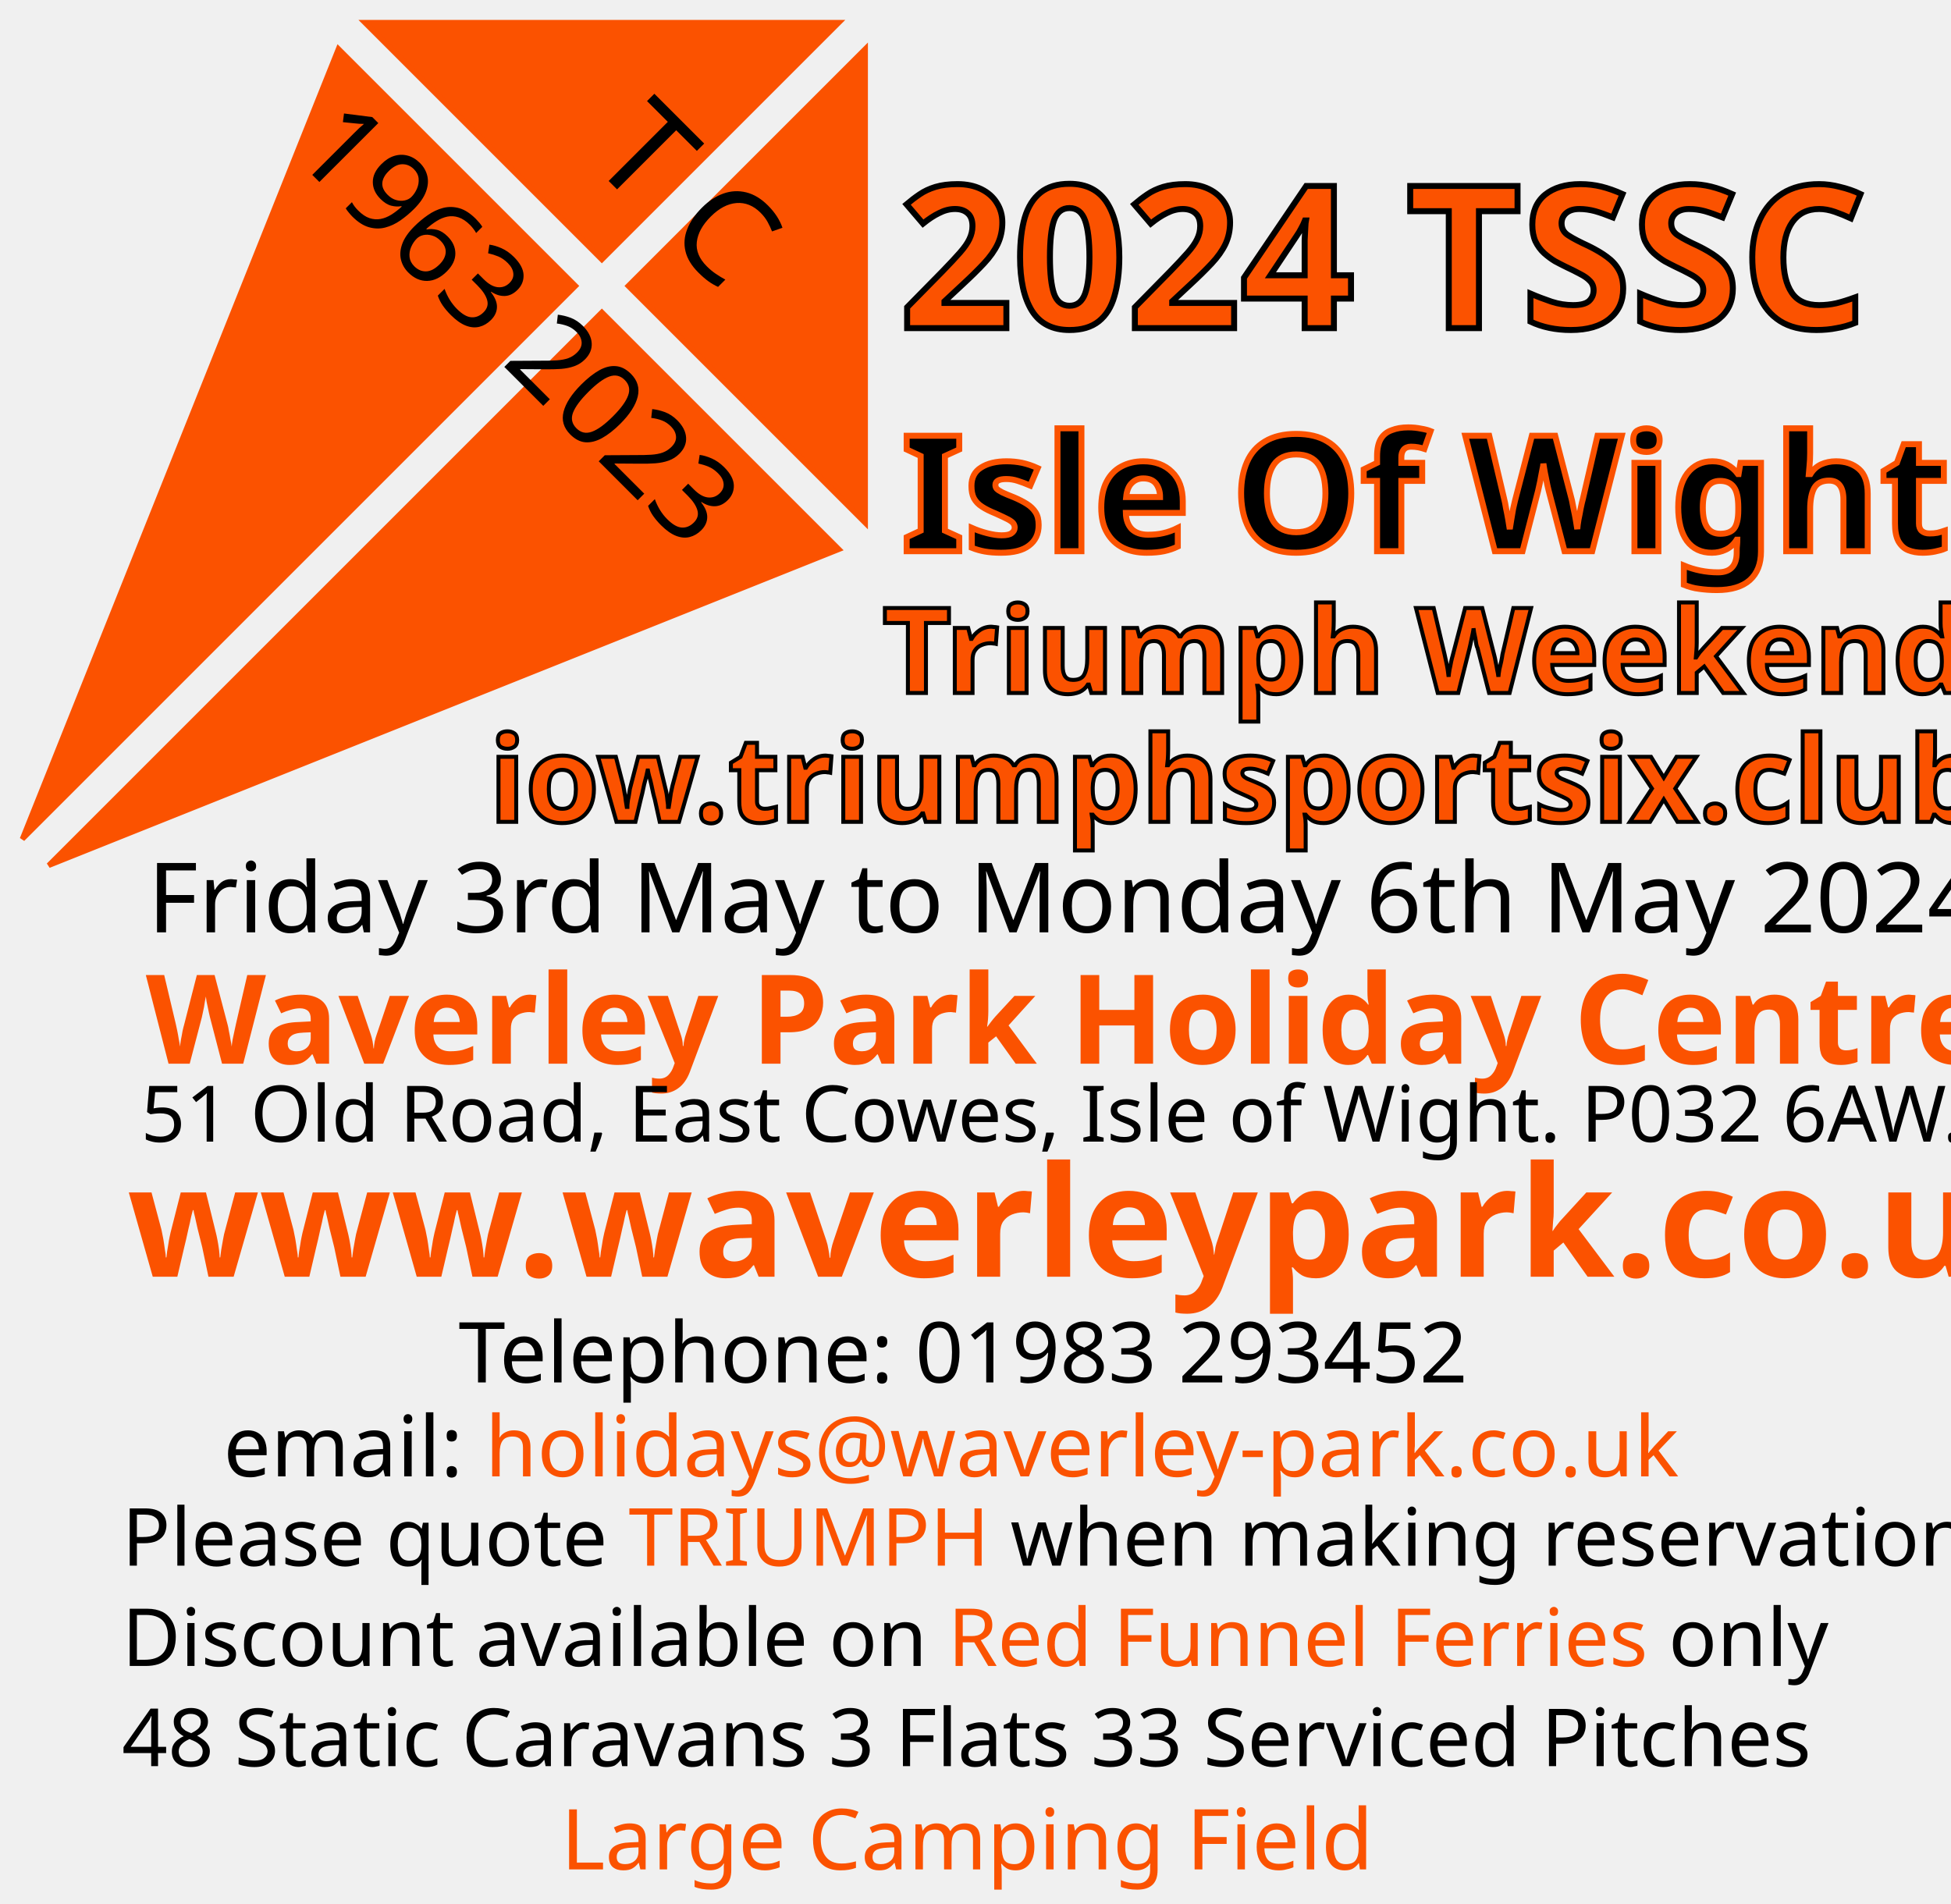
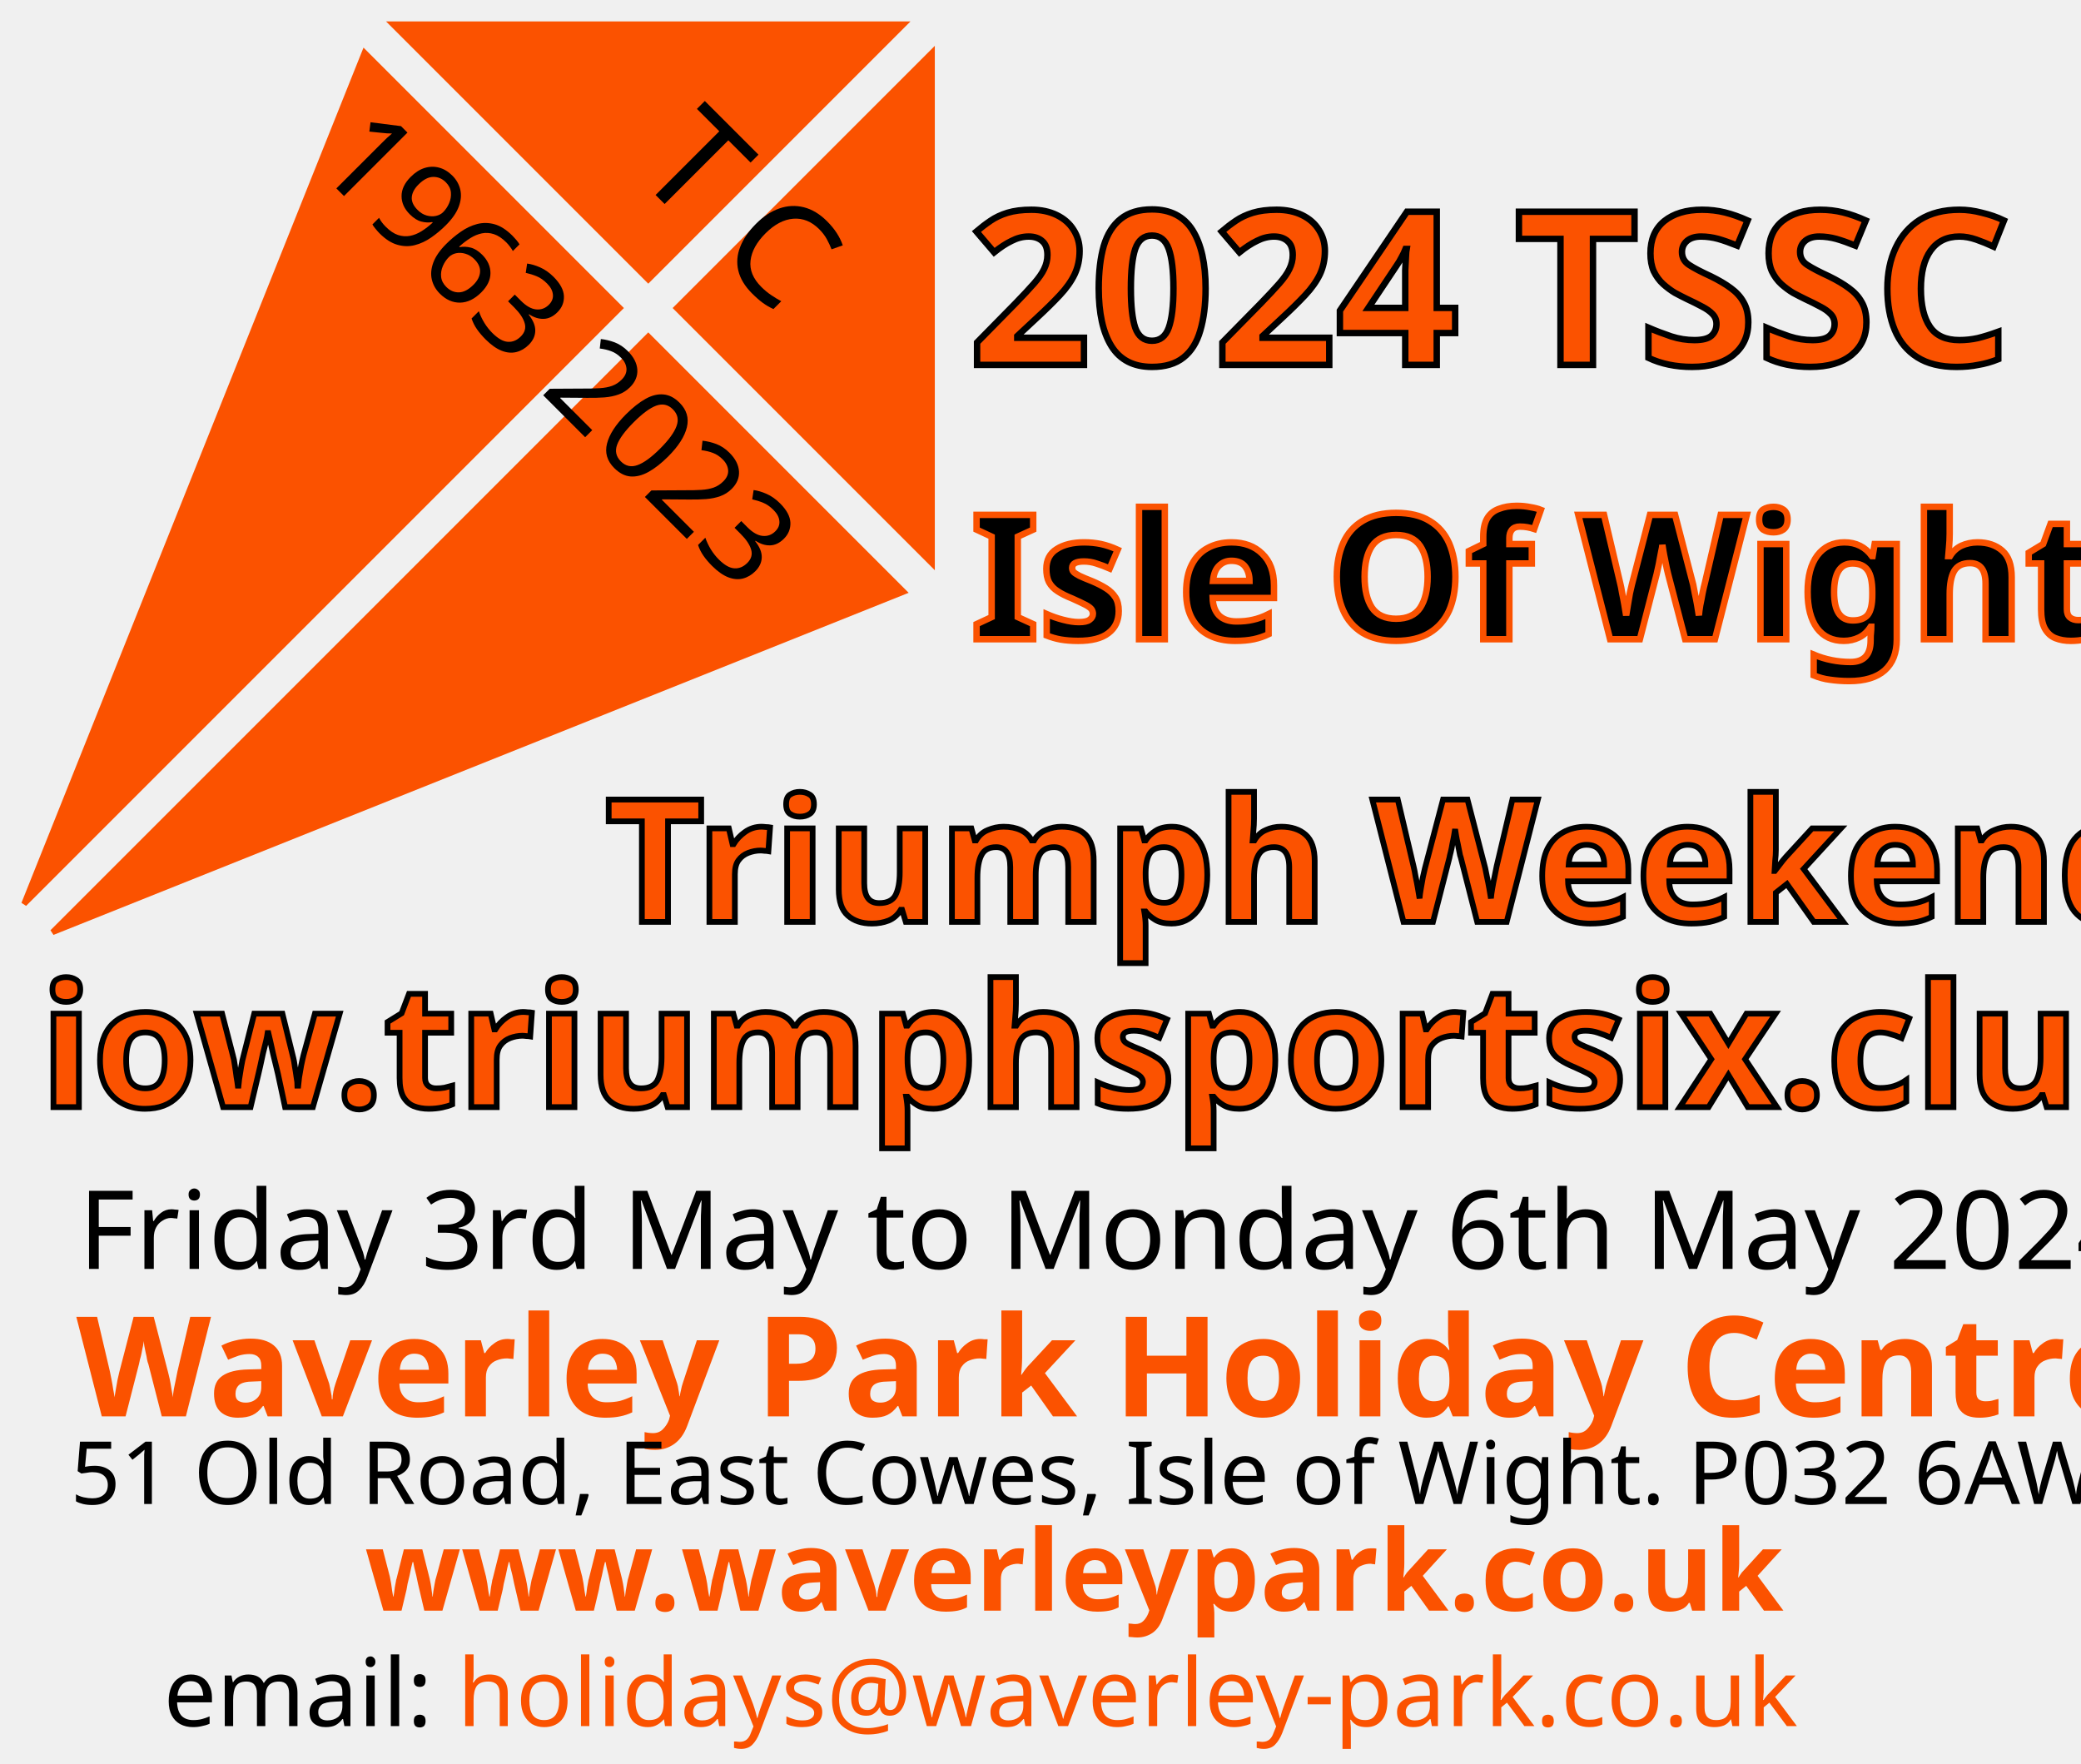
- <svg xmlns="http://www.w3.org/2000/svg" width="97.984mm" height="95.609mm" viewBox="0 0 97.984 95.609" version="1.1" id="svg5">
+ <svg xmlns="http://www.w3.org/2000/svg" width="97.032mm" height="82.22mm" viewBox="0 0 97.032 82.22" version="1.1" id="svg5">
  <defs id="defs2" />
  <g id="layer1" transform="translate(-11.12136,-78.04174)">
-     <text xml:space="preserve" style="font-style:normal;font-variant:normal;font-weight:normal;font-stretch:normal;font-size:4.028px;line-height:1.25;font-family:Ubuntu;-inkscape-font-specification:'Ubuntu, Normal';font-variant-ligatures:normal;font-variant-caps:normal;font-variant-numeric:normal;font-variant-east-asian:normal;stroke-width:0.252" x="17.245" y="121.441" id="text3026">
-       <tspan style="font-style:normal;font-variant:normal;font-weight:normal;font-stretch:normal;font-size:4.028px;font-family:Ubuntu;-inkscape-font-specification:'Ubuntu, Normal';font-variant-ligatures:normal;font-variant-caps:normal;font-variant-numeric:normal;font-variant-east-asian:normal;stroke-width:0.252" x="17.245" y="121.441" id="tspan3028" />
-       <tspan style="font-style:normal;font-variant:normal;font-weight:normal;font-stretch:normal;font-size:4.028px;font-family:Ubuntu;-inkscape-font-specification:'Ubuntu, Normal';font-variant-ligatures:normal;font-variant-caps:normal;font-variant-numeric:normal;font-variant-east-asian:normal;stroke-width:0.252" x="17.245" y="126.476" id="tspan3030" />
-       <tspan style="font-style:normal;font-variant:normal;font-weight:normal;font-stretch:normal;font-size:4.028px;font-family:Ubuntu;-inkscape-font-specification:'Ubuntu, Normal';font-variant-ligatures:normal;font-variant-caps:normal;font-variant-numeric:normal;font-variant-east-asian:normal;stroke-width:0.252" x="17.245" y="131.51" id="tspan3032" />
-       <tspan style="font-style:normal;font-variant:normal;font-weight:normal;font-stretch:normal;font-size:4.028px;font-family:Ubuntu;-inkscape-font-specification:'Ubuntu, Normal';font-variant-ligatures:normal;font-variant-caps:normal;font-variant-numeric:normal;font-variant-east-asian:normal;stroke-width:0.252" x="17.245" y="136.545" id="tspan3034" />
-       <tspan style="font-style:normal;font-variant:normal;font-weight:normal;font-stretch:normal;font-size:4.028px;font-family:Ubuntu;-inkscape-font-specification:'Ubuntu, Normal';font-variant-ligatures:normal;font-variant-caps:normal;font-variant-numeric:normal;font-variant-east-asian:normal;stroke-width:0.252" x="17.245" y="141.58" id="tspan3036" />
-       <tspan style="font-style:normal;font-variant:normal;font-weight:normal;font-stretch:normal;font-size:4.028px;font-family:Ubuntu;-inkscape-font-specification:'Ubuntu, Normal';font-variant-ligatures:normal;font-variant-caps:normal;font-variant-numeric:normal;font-variant-east-asian:normal;stroke-width:0.252" x="17.245" y="146.614" id="tspan3038" />
-       <tspan style="font-style:normal;font-variant:normal;font-weight:normal;font-stretch:normal;font-size:4.028px;font-family:Ubuntu;-inkscape-font-specification:'Ubuntu, Normal';font-variant-ligatures:normal;font-variant-caps:normal;font-variant-numeric:normal;font-variant-east-asian:normal;stroke-width:0.252" x="17.245" y="151.649" id="tspan3040" />
-       <tspan style="font-style:normal;font-variant:normal;font-weight:normal;font-stretch:normal;font-size:4.028px;font-family:Ubuntu;-inkscape-font-specification:'Ubuntu, Normal';font-variant-ligatures:normal;font-variant-caps:normal;font-variant-numeric:normal;font-variant-east-asian:normal;stroke-width:0.252" x="17.245" y="156.683" id="tspan3042">Please quote <tspan style="font-style:normal;font-variant:normal;font-weight:normal;font-stretch:normal;font-size:4.028px;font-family:Ubuntu;-inkscape-font-specification:'Ubuntu, Normal';font-variant-ligatures:normal;font-variant-caps:normal;font-variant-numeric:normal;font-variant-east-asian:normal;fill:#fb5200;fill-opacity:1;stroke-width:0.252" id="tspan62678">TRIUMPH</tspan> when making reservations</tspan>
-       <tspan style="font-style:normal;font-variant:normal;font-weight:normal;font-stretch:normal;font-size:4.028px;font-family:Ubuntu;-inkscape-font-specification:'Ubuntu, Normal';font-variant-ligatures:normal;font-variant-caps:normal;font-variant-numeric:normal;font-variant-east-asian:normal;stroke-width:0.252" x="17.245" y="161.718" id="tspan3044">Discount available on <tspan style="font-style:normal;font-variant:normal;font-weight:normal;font-stretch:normal;font-size:4.028px;font-family:Ubuntu;-inkscape-font-specification:'Ubuntu, Normal';font-variant-ligatures:normal;font-variant-caps:normal;font-variant-numeric:normal;font-variant-east-asian:normal;fill:#fb5200;fill-opacity:1;stroke-width:0.252" id="tspan66664">Red Funnel Ferries</tspan> only</tspan>
-       <tspan style="font-style:normal;font-variant:normal;font-weight:normal;font-stretch:normal;font-size:4.028px;font-family:Ubuntu;-inkscape-font-specification:'Ubuntu, Normal';font-variant-ligatures:normal;font-variant-caps:normal;font-variant-numeric:normal;font-variant-east-asian:normal;stroke-width:0.252" x="17.245" y="166.753" id="tspan3046">48 Static Caravans 3 Flats 33 Serviced Pitches</tspan>
-       <tspan style="font-style:normal;font-variant:normal;font-weight:normal;font-stretch:normal;font-size:4.028px;font-family:Ubuntu;-inkscape-font-specification:'Ubuntu, Normal';font-variant-ligatures:normal;font-variant-caps:normal;font-variant-numeric:normal;font-variant-east-asian:normal;fill:#fb5200;fill-opacity:1;stroke-width:0.252" x="17.245" y="171.787" id="tspan3048" />
+     <text xml:space="preserve" style="font-size:9.996px;line-height:1.25;font-family:Chandas;-inkscape-font-specification:'Chandas, Normal';fill:#fb5200;fill-opacity:1;stroke:#000000;stroke-width:0.3;stroke-miterlimit:4;stroke-dasharray:none;stroke-opacity:1" x="56.274" y="95.056" id="text9196">
+       <tspan id="tspan9194" style="font-style:normal;font-variant:normal;font-weight:bold;font-stretch:normal;font-size:9.996px;font-family:Ubuntu;-inkscape-font-specification:'Ubuntu, Bold';font-variant-ligatures:normal;font-variant-caps:normal;font-variant-numeric:normal;font-variant-east-asian:normal;fill:#fb5200;fill-opacity:1;stroke:#000000;stroke-width:0.3;stroke-miterlimit:4;stroke-dasharray:none;stroke-opacity:1" x="56.274" y="95.056">2024 TSSC</tspan>
    </text>
-     <text xml:space="preserve" style="font-size:9.996px;line-height:1.25;font-family:Chandas;-inkscape-font-specification:'Chandas, Normal';fill:#fb5200;fill-opacity:1;stroke:#000000;stroke-width:0.3;stroke-miterlimit:4;stroke-dasharray:none;stroke-opacity:1" x="56.274" y="94.527" id="text9196">
-       <tspan id="tspan9194" style="font-style:normal;font-variant:normal;font-weight:bold;font-stretch:normal;font-size:9.996px;font-family:Ubuntu;-inkscape-font-specification:'Ubuntu, Bold';font-variant-ligatures:normal;font-variant-caps:normal;font-variant-numeric:normal;font-variant-east-asian:normal;fill:#fb5200;fill-opacity:1;stroke:#000000;stroke-width:0.3;stroke-miterlimit:4;stroke-dasharray:none;stroke-opacity:1" x="56.274" y="94.527">2024 TSSC</tspan>
+     <text xml:space="preserve" style="font-style:normal;font-variant:normal;font-weight:bold;font-stretch:normal;font-size:8.126px;line-height:1.25;font-family:Ubuntu;-inkscape-font-specification:'Ubuntu, Bold';font-variant-ligatures:normal;font-variant-caps:normal;font-variant-numeric:normal;font-variant-east-asian:normal;stroke:#fb5200;stroke-width:0.3;stroke-miterlimit:4;stroke-dasharray:none;stroke-opacity:1" x="56.391" y="107.843" id="text10520">
+       <tspan id="tspan10518" style="font-style:normal;font-variant:normal;font-weight:bold;font-stretch:normal;font-size:8.126px;font-family:Ubuntu;-inkscape-font-specification:'Ubuntu, Bold';font-variant-ligatures:normal;font-variant-caps:normal;font-variant-numeric:normal;font-variant-east-asian:normal;stroke:#fb5200;stroke-width:0.3;stroke-miterlimit:4;stroke-dasharray:none;stroke-opacity:1" x="56.391" y="107.843">Isle Of Wight</tspan>
    </text>
-     <text xml:space="preserve" style="font-style:normal;font-variant:normal;font-weight:bold;font-stretch:normal;font-size:8.126px;line-height:1.25;font-family:Ubuntu;-inkscape-font-specification:'Ubuntu, Bold';font-variant-ligatures:normal;font-variant-caps:normal;font-variant-numeric:normal;font-variant-east-asian:normal;stroke:#fb5200;stroke-width:0.3;stroke-miterlimit:4;stroke-dasharray:none;stroke-opacity:1" x="56.391" y="105.726" id="text10520">
-       <tspan id="tspan10518" style="font-style:normal;font-variant:normal;font-weight:bold;font-stretch:normal;font-size:8.126px;font-family:Ubuntu;-inkscape-font-specification:'Ubuntu, Bold';font-variant-ligatures:normal;font-variant-caps:normal;font-variant-numeric:normal;font-variant-east-asian:normal;stroke:#fb5200;stroke-width:0.3;stroke-miterlimit:4;stroke-dasharray:none;stroke-opacity:1" x="56.391" y="105.726">Isle Of Wight</tspan>
+     <text xml:space="preserve" style="font-style:normal;font-variant:normal;font-weight:bold;font-stretch:normal;font-size:7.987px;line-height:1.25;font-family:Ubuntu;-inkscape-font-specification:'Ubuntu, Bold';font-variant-ligatures:normal;font-variant-caps:normal;font-variant-numeric:normal;font-variant-east-asian:normal;fill:#fb5200;fill-opacity:1;stroke:#000000;stroke-width:0.267;stroke-miterlimit:4;stroke-dasharray:none;stroke-opacity:1" x="39.349" y="121.021" id="text11888">
+       <tspan id="tspan11886" style="font-style:normal;font-variant:normal;font-weight:bold;font-stretch:normal;font-size:7.987px;font-family:Ubuntu;-inkscape-font-specification:'Ubuntu, Bold';font-variant-ligatures:normal;font-variant-caps:normal;font-variant-numeric:normal;font-variant-east-asian:normal;fill:#fb5200;fill-opacity:1;stroke:#000000;stroke-width:0.267;stroke-miterlimit:4;stroke-dasharray:none;stroke-opacity:1" x="39.349" y="121.021">Triumph Weekend</tspan>
    </text>
-     <text xml:space="preserve" style="font-style:normal;font-variant:normal;font-weight:bold;font-stretch:normal;font-size:5.985px;line-height:1.25;font-family:Ubuntu;-inkscape-font-specification:'Ubuntu, Bold';font-variant-ligatures:normal;font-variant-caps:normal;font-variant-numeric:normal;font-variant-east-asian:normal;fill:#fb5200;fill-opacity:1;stroke:#000000;stroke-width:0.2;stroke-miterlimit:4;stroke-dasharray:none;stroke-opacity:1" x="55.439" y="112.847" id="text11888">
-       <tspan id="tspan11886" style="font-style:normal;font-variant:normal;font-weight:bold;font-stretch:normal;font-size:5.985px;font-family:Ubuntu;-inkscape-font-specification:'Ubuntu, Bold';font-variant-ligatures:normal;font-variant-caps:normal;font-variant-numeric:normal;font-variant-east-asian:normal;fill:#fb5200;fill-opacity:1;stroke:#000000;stroke-width:0.2;stroke-miterlimit:4;stroke-dasharray:none;stroke-opacity:1" x="55.439" y="112.847">Triumph Weekend</tspan>
+     <text xml:space="preserve" style="font-style:normal;font-variant:normal;font-weight:bold;font-stretch:normal;font-size:7.987px;line-height:1.25;font-family:Ubuntu;-inkscape-font-specification:'Ubuntu, Bold';font-variant-ligatures:normal;font-variant-caps:normal;font-variant-numeric:normal;font-variant-east-asian:normal;fill:#fb5200;fill-opacity:1;stroke:#000000;stroke-width:0.267;stroke-miterlimit:4;stroke-dasharray:none;stroke-opacity:1" x="12.989" y="129.659" id="text11888-5">
+       <tspan id="tspan10230" x="12.989" y="129.659" style="stroke-width:0.267">iow.triumphsportsix.club</tspan>
    </text>
-     <text xml:space="preserve" style="font-style:normal;font-variant:normal;font-weight:bold;font-stretch:normal;font-size:5.985px;line-height:1.25;font-family:Ubuntu;-inkscape-font-specification:'Ubuntu, Bold';font-variant-ligatures:normal;font-variant-caps:normal;font-variant-numeric:normal;font-variant-east-asian:normal;fill:#fb5200;fill-opacity:1;stroke:#000000;stroke-width:0.2;stroke-miterlimit:4;stroke-dasharray:none;stroke-opacity:1" x="35.686" y="119.32" id="text11888-5">
-       <tspan id="tspan10230" x="35.686" y="119.32">iow.triumphsportsix.club</tspan>
+     <text xml:space="preserve" style="font-style:normal;font-variant:normal;font-weight:normal;font-stretch:normal;font-size:5.096px;line-height:1.25;font-family:Ubuntu;-inkscape-font-specification:'Ubuntu, Normal';font-variant-ligatures:normal;font-variant-caps:normal;font-variant-numeric:normal;font-variant-east-asian:normal;stroke-width:0.319" x="14.775" y="137.203" id="text27044">
+       <tspan id="tspan27042" style="font-style:normal;font-variant:normal;font-weight:normal;font-stretch:normal;font-size:5.096px;font-family:Ubuntu;-inkscape-font-specification:'Ubuntu, Normal';font-variant-ligatures:normal;font-variant-caps:normal;font-variant-numeric:normal;font-variant-east-asian:normal;stroke-width:0.319" x="14.775" y="137.203">Friday 3rd May to Monday 6th May 2024</tspan>
    </text>
-     <text xml:space="preserve" style="font-style:normal;font-variant:normal;font-weight:normal;font-stretch:normal;font-size:4.889px;line-height:1.25;font-family:Ubuntu;-inkscape-font-specification:'Ubuntu, Normal';font-variant-ligatures:normal;font-variant-caps:normal;font-variant-numeric:normal;font-variant-east-asian:normal;stroke-width:0.306" x="18.538" y="124.871" id="text27044">
-       <tspan id="tspan27042" style="font-style:normal;font-variant:normal;font-weight:normal;font-stretch:normal;font-size:4.889px;font-family:Ubuntu;-inkscape-font-specification:'Ubuntu, Normal';font-variant-ligatures:normal;font-variant-caps:normal;font-variant-numeric:normal;font-variant-east-asian:normal;stroke-width:0.306" x="18.538" y="124.871">Friday 3rd May to Monday 6th May 2024</tspan>
+     <text xml:space="preserve" style="font-style:normal;font-variant:normal;font-weight:bold;font-stretch:normal;font-size:6.503px;line-height:1.25;font-family:Ubuntu;-inkscape-font-specification:'Ubuntu, Bold';font-variant-ligatures:normal;font-variant-caps:normal;font-variant-numeric:normal;font-variant-east-asian:normal;fill:#fb5200;fill-opacity:1;stroke-width:0.406" x="14.678" y="144.081" id="text32400">
+       <tspan id="tspan32398" style="font-style:normal;font-variant:normal;font-weight:bold;font-stretch:normal;font-size:6.503px;font-family:Ubuntu;-inkscape-font-specification:'Ubuntu, Bold';font-variant-ligatures:normal;font-variant-caps:normal;font-variant-numeric:normal;font-variant-east-asian:normal;fill:#fb5200;fill-opacity:1;stroke-width:0.406" x="14.678" y="144.081">Waverley Park Holiday Centre</tspan>
    </text>
-     <text xml:space="preserve" style="font-style:normal;font-variant:normal;font-weight:bold;font-stretch:normal;font-size:6.237px;line-height:1.25;font-family:Ubuntu;-inkscape-font-specification:'Ubuntu, Bold';font-variant-ligatures:normal;font-variant-caps:normal;font-variant-numeric:normal;font-variant-east-asian:normal;fill:#fb5200;fill-opacity:1;stroke-width:0.39" x="18.445" y="131.469" id="text32400">
-       <tspan id="tspan32398" style="font-style:normal;font-variant:normal;font-weight:bold;font-stretch:normal;font-size:6.237px;font-family:Ubuntu;-inkscape-font-specification:'Ubuntu, Bold';font-variant-ligatures:normal;font-variant-caps:normal;font-variant-numeric:normal;font-variant-east-asian:normal;fill:#fb5200;fill-opacity:1;stroke-width:0.39" x="18.445" y="131.469">Waverley Park Holiday Centre</tspan>
+     <text xml:space="preserve" style="font-style:normal;font-variant:normal;font-weight:normal;font-stretch:normal;font-size:4.085px;line-height:1.25;font-family:Ubuntu;-inkscape-font-specification:'Ubuntu, Normal';font-variant-ligatures:normal;font-variant-caps:normal;font-variant-numeric:normal;font-variant-east-asian:normal;stroke-width:0.255" x="14.416" y="148.165" id="text36742">
+       <tspan id="tspan36740" style="font-style:normal;font-variant:normal;font-weight:normal;font-stretch:normal;font-size:4.085px;font-family:Ubuntu;-inkscape-font-specification:'Ubuntu, Normal';font-variant-ligatures:normal;font-variant-caps:normal;font-variant-numeric:normal;font-variant-east-asian:normal;stroke-width:0.255" x="14.416" y="148.165">51 Old Road, East Cowes, Isle of Wight. P032 6AW.</tspan>
    </text>
-     <text xml:space="preserve" style="font-style:normal;font-variant:normal;font-weight:normal;font-stretch:normal;font-size:3.919px;line-height:1.25;font-family:Ubuntu;-inkscape-font-specification:'Ubuntu, Normal';font-variant-ligatures:normal;font-variant-caps:normal;font-variant-numeric:normal;font-variant-east-asian:normal;stroke-width:0.245" x="18.194" y="135.386" id="text36742">
-       <tspan id="tspan36740" style="font-style:normal;font-variant:normal;font-weight:normal;font-stretch:normal;font-size:3.919px;font-family:Ubuntu;-inkscape-font-specification:'Ubuntu, Normal';font-variant-ligatures:normal;font-variant-caps:normal;font-variant-numeric:normal;font-variant-east-asian:normal;stroke-width:0.245" x="18.194" y="135.386">51 Old Road, East Cowes, Isle of Wight. P032 6AW.</tspan>
-     </text>
-     <text xml:space="preserve" style="font-style:normal;font-variant:normal;font-weight:bold;font-stretch:normal;font-size:7.744px;line-height:1.25;font-family:Ubuntu;-inkscape-font-specification:'Ubuntu, Bold';font-variant-ligatures:normal;font-variant-caps:normal;font-variant-numeric:normal;font-variant-east-asian:normal;fill:#fb5200;fill-opacity:1;stroke-width:0.484" x="17.512" y="142.17" id="text43622">
-       <tspan id="tspan43620" style="font-style:normal;font-variant:normal;font-weight:bold;font-stretch:normal;font-size:7.744px;font-family:Ubuntu;-inkscape-font-specification:'Ubuntu, Bold';font-variant-ligatures:normal;font-variant-caps:normal;font-variant-numeric:normal;font-variant-east-asian:normal;fill:#fb5200;fill-opacity:1;stroke-width:0.484" x="17.512" y="142.17">www.waverleypark.co.uk</tspan>
+     <text xml:space="preserve" style="font-style:normal;font-variant:normal;font-weight:bold;font-stretch:normal;font-size:5.239px;line-height:1.25;font-family:Ubuntu;-inkscape-font-specification:'Ubuntu, Bold';font-variant-ligatures:normal;font-variant-caps:normal;font-variant-numeric:normal;font-variant-east-asian:normal;fill:#fb5200;fill-opacity:1;stroke-width:0.327" x="28.139" y="153.135" id="text43622">
+       <tspan id="tspan43620" style="font-style:normal;font-variant:normal;font-weight:bold;font-stretch:normal;font-size:5.239px;font-family:Ubuntu;-inkscape-font-specification:'Ubuntu, Bold';font-variant-ligatures:normal;font-variant-caps:normal;font-variant-numeric:normal;font-variant-east-asian:normal;fill:#fb5200;fill-opacity:1;stroke-width:0.327" x="28.139" y="153.135">www.waverleypark.co.uk</tspan>
    </text>
    <g id="g45740" transform="matrix(0,0.2645833,-0.2645833,0,54.57752,79.17403)">
-       <polygon fill="#fb5200" stroke="#fb5200" points="50,45 5,0 95,0 " id="polygon45716" />
-       <polygon fill="#fb5200" stroke="#fb5200" points="45,50 0,5 0,95 " id="polygon45718" />
-       <polygon fill="#fb5200" stroke="#fb5200" points="160,155 100,5 55,50 " id="polygon45720" />
-       <polygon fill="#fb5200" stroke="#fb5200" points="155,160 5,100 50,55 " id="polygon45722" />
+       <polygon fill="#fb5200" stroke="#fb5200" points="95,0 50,45 5,0 " id="polygon45716" />
+       <polygon fill="#fb5200" stroke="#fb5200" points="0,95 45,50 0,5 " id="polygon45718" />
+       <polygon fill="#fb5200" stroke="#fb5200" points="55,50 160,155 100,5 " id="polygon45720" />
+       <polygon fill="#fb5200" stroke="#fb5200" points="50,55 155,160 5,100 " id="polygon45722" />
      <text fill="#ffffff" x="31" y="35" font-size="25px" font-family="sans-serif" transform="rotate(-45,50,50)" id="text45724" style="font-style:normal;font-variant:normal;font-weight:normal;font-stretch:normal;font-size:25px;font-family:sans-serif;-inkscape-font-specification:'sans-serif, Normal';font-variant-ligatures:normal;font-variant-caps:normal;font-variant-numeric:normal;font-variant-east-asian:normal;fill:#000000;fill-opacity:1">
        <tspan id="tspan10061" x="31" y="35">T C</tspan>
      </text>
      <text fill="#ffffff" x="-59.725" y="94.673" font-size="22.152px" font-family="sans-serif" transform="rotate(-45)" id="text45726" style="font-style:normal;font-variant:normal;font-weight:normal;font-stretch:normal;font-size:22.152px;font-family:sans-serif;-inkscape-font-specification:'sans-serif, Normal';font-variant-ligatures:normal;font-variant-caps:normal;font-variant-numeric:normal;font-variant-east-asian:normal;fill:#000000;fill-opacity:1;stroke-width:0.886">
        <tspan id="tspan10081" x="-59.725" y="94.673">1963 2023</tspan>
      </text>
    </g>
-     <text xml:space="preserve" style="font-size:4.233px;line-height:1.25;font-family:Chandas;-inkscape-font-specification:'Chandas, Normal';stroke-width:0.265" x="34.143" y="147.476" id="text118266">
-       <tspan id="tspan118264" style="stroke-width:0.265" x="34.143" y="147.476">Telephone: 01983 293452</tspan>
-     </text>
-     <text xml:space="preserve" style="font-size:4.233px;line-height:1.25;font-family:Chandas;-inkscape-font-specification:'Chandas, Normal';stroke-width:0.265" x="22.34" y="152.198" id="text120484">
-       <tspan id="tspan120482" style="stroke-width:0.265" x="22.34" y="152.198">email: <tspan style="fill:#fb5200;fill-opacity:1" id="tspan137722">holidays@waverley-park.co.uk</tspan>
+     <text xml:space="preserve" style="font-size:4.413px;line-height:1.25;font-family:Chandas;-inkscape-font-specification:'Chandas, Normal';stroke-width:0.276" x="18.739" y="158.52" id="text120484">
+       <tspan id="tspan120482" style="stroke-width:0.276" x="18.739" y="158.52">email: <tspan style="fill:#fb5200;fill-opacity:1;stroke-width:0.276" id="tspan137722">holidays@waverley-park.co.uk</tspan>
      </tspan>
-     </text>
-     <text xml:space="preserve" style="font-size:4.233px;line-height:1.25;font-family:Chandas;-inkscape-font-specification:'Chandas, Normal';stroke-width:0.265" x="39.297" y="171.94" id="text122482">
-       <tspan id="tspan122480" style="fill:#fb5200;fill-opacity:1;stroke-width:0.265" x="39.297" y="171.94">Large Camping Field</tspan>
    </text>
  </g>
</svg>
